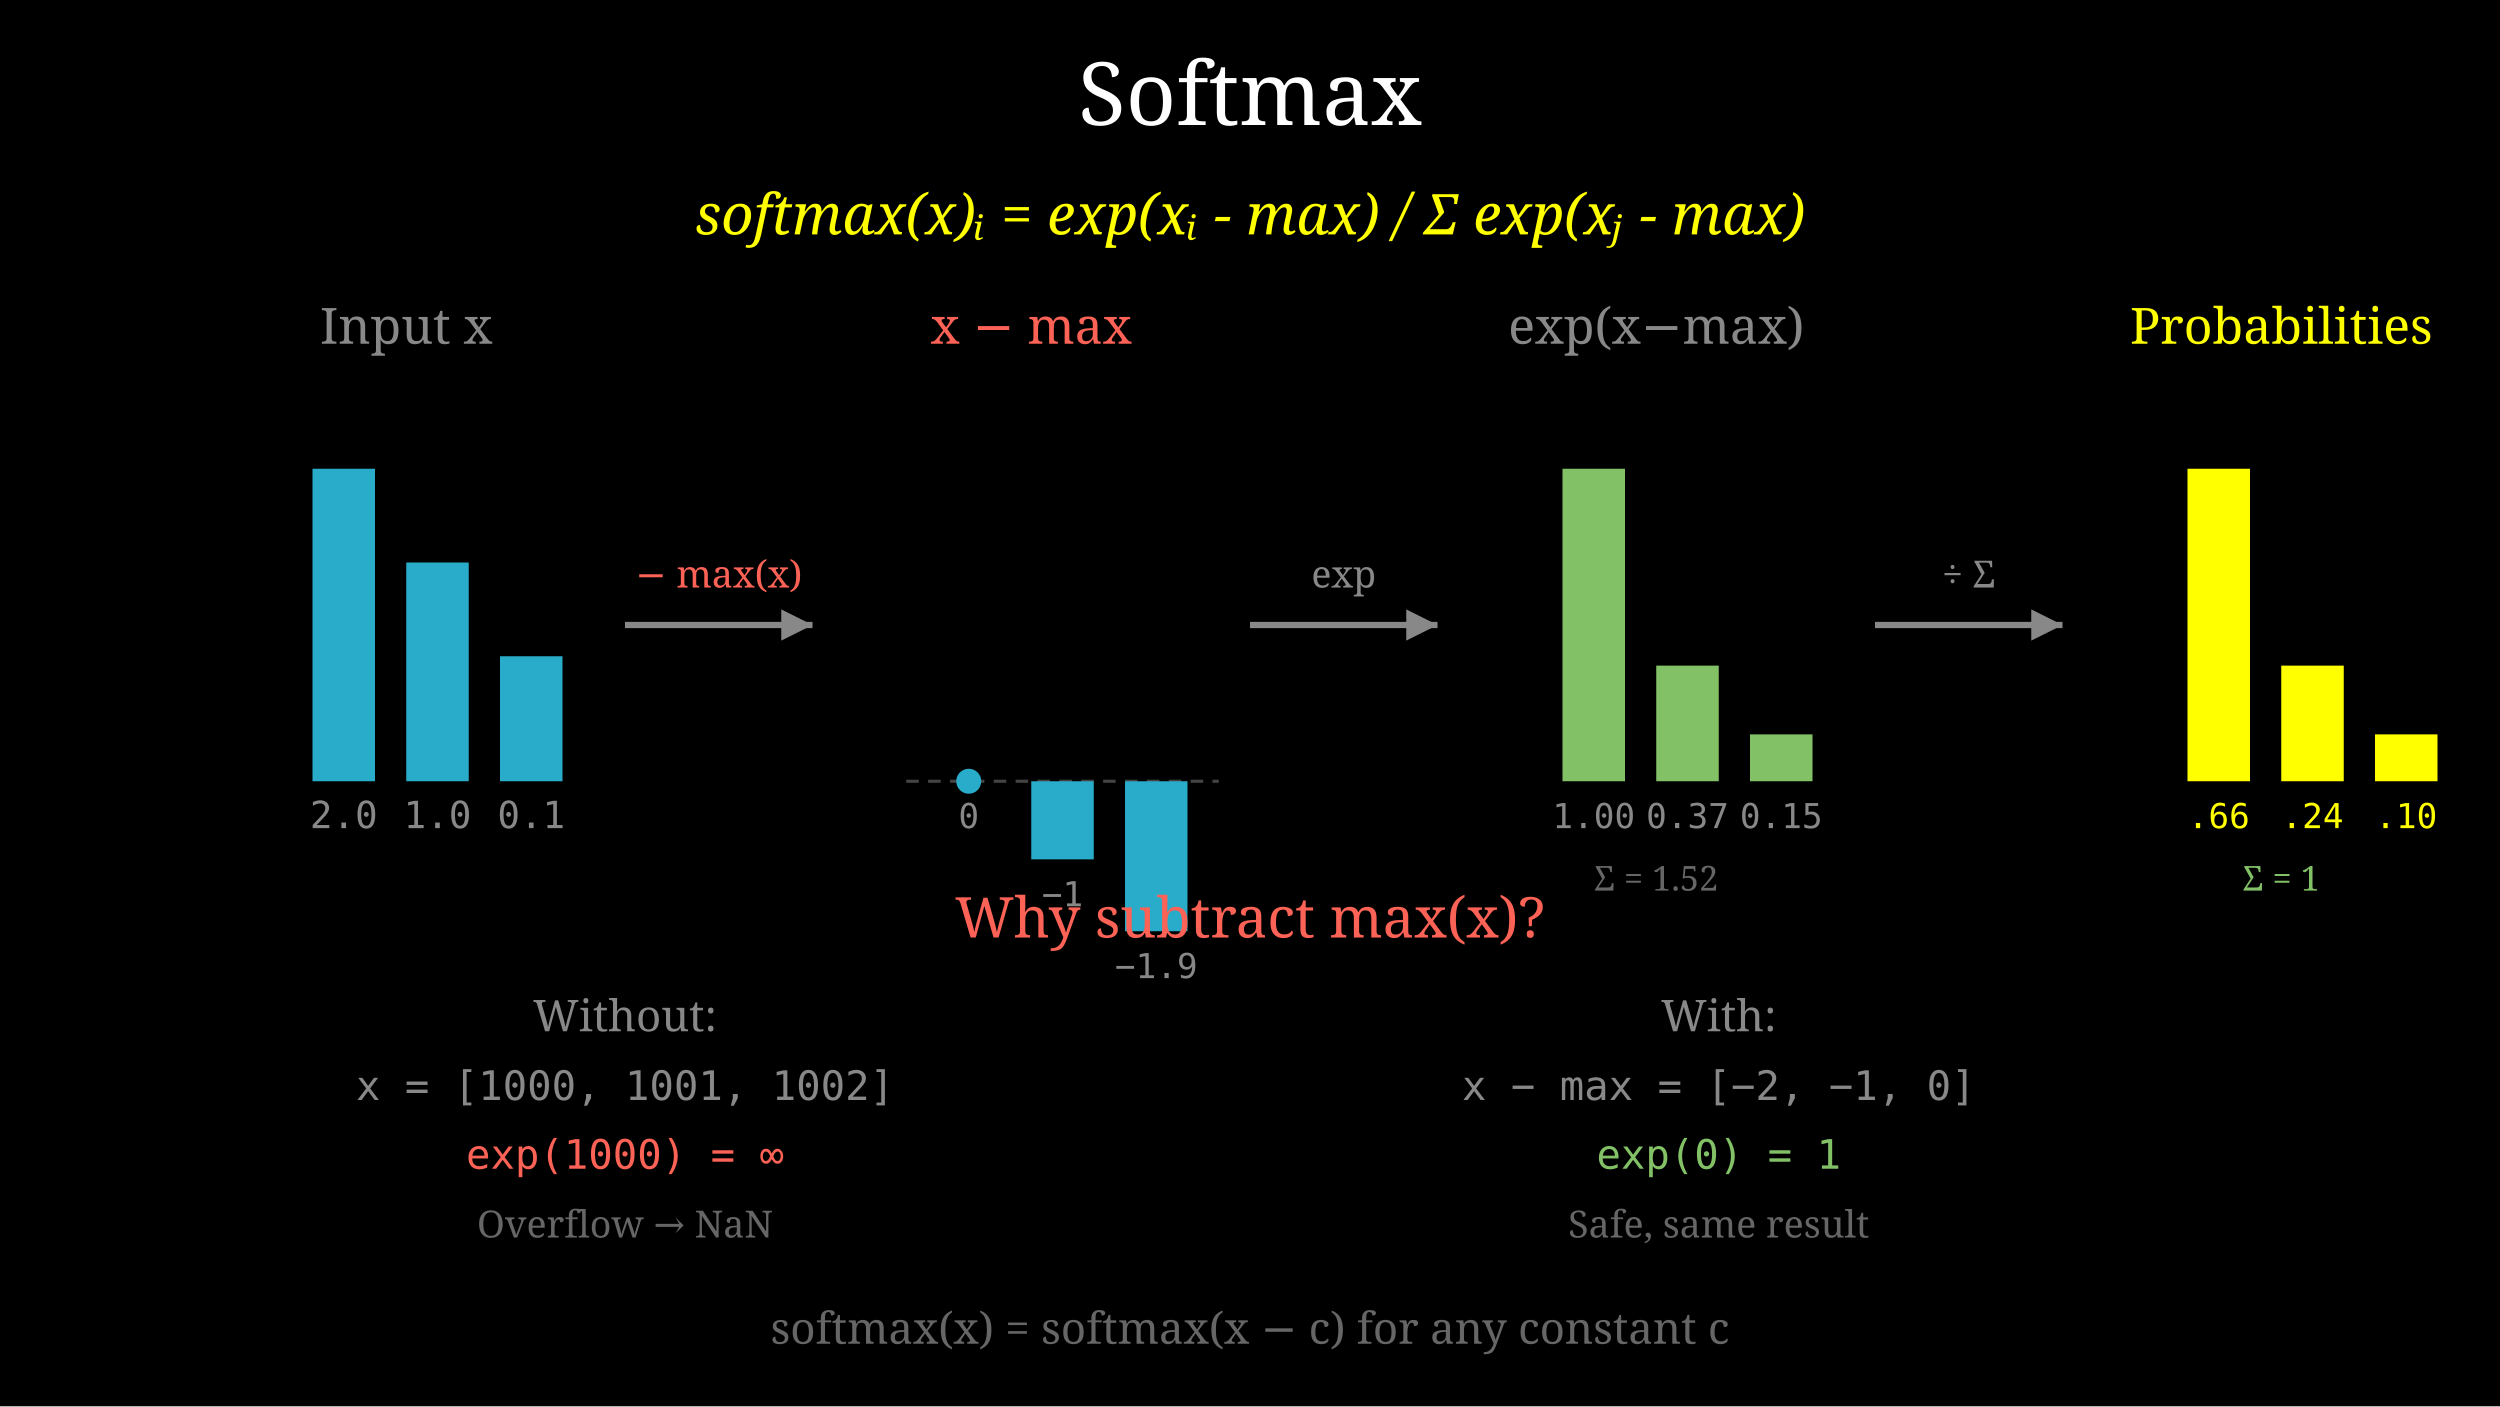
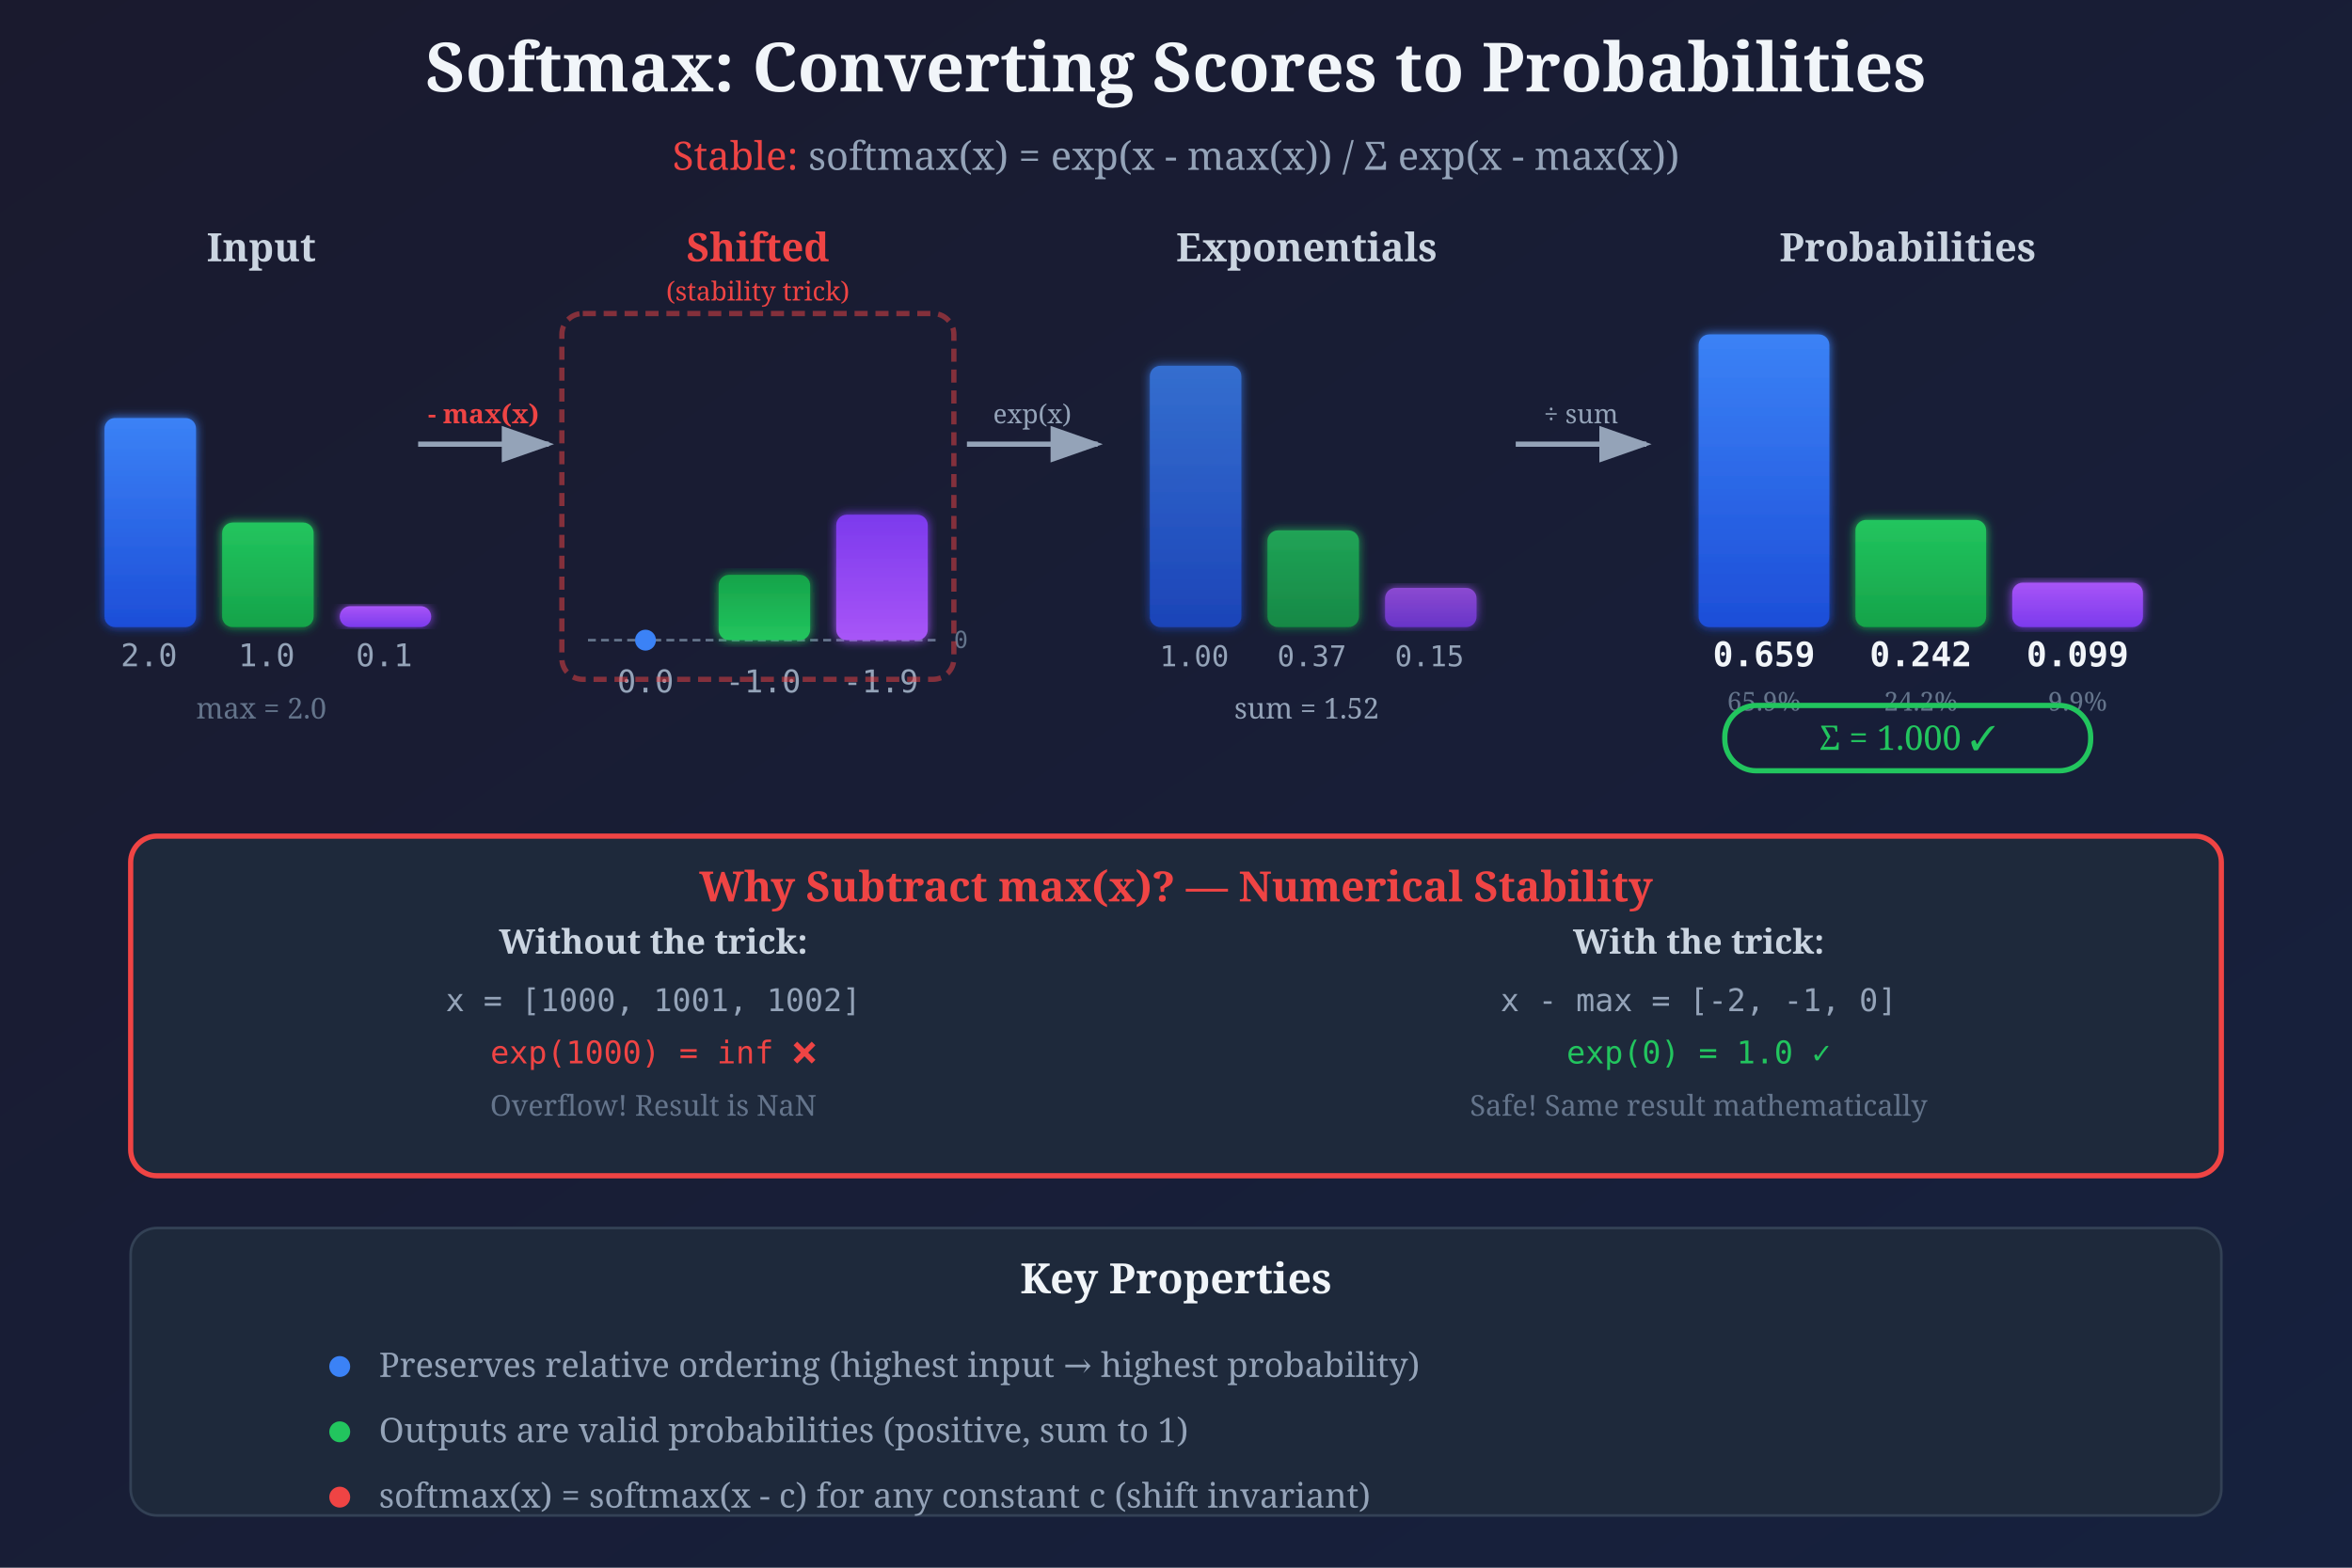
- <svg xmlns="http://www.w3.org/2000/svg" viewBox="0 0 800 450">
-   <rect width="800" height="450" fill="#000000" />
-   <text x="400" y="40" font-family="CMU Serif, Georgia, serif" font-size="28" fill="#ffffff" text-anchor="middle">Softmax</text>
-   <text x="400" y="75" font-family="CMU Serif, Georgia, serif" font-size="18" fill="#FFFF00" text-anchor="middle" font-style="italic">
-     softmax(x)ᵢ = exp(xᵢ - max) / Σ exp(xⱼ - max)
+ <svg xmlns="http://www.w3.org/2000/svg" viewBox="0 0 900 600">
+   <defs>
+     <linearGradient id="blueGrad" x1="0%" y1="0%" x2="0%" y2="100%">
+       <stop offset="0%" style="stop-color:#3b82f6;stop-opacity:1" />
+       <stop offset="100%" style="stop-color:#1d4ed8;stop-opacity:1" />
+     </linearGradient>
+     <linearGradient id="greenGrad" x1="0%" y1="0%" x2="0%" y2="100%">
+       <stop offset="0%" style="stop-color:#22c55e;stop-opacity:1" />
+       <stop offset="100%" style="stop-color:#16a34a;stop-opacity:1" />
+     </linearGradient>
+     <linearGradient id="purpleGrad" x1="0%" y1="0%" x2="0%" y2="100%">
+       <stop offset="0%" style="stop-color:#a855f7;stop-opacity:1" />
+       <stop offset="100%" style="stop-color:#7c3aed;stop-opacity:1" />
+     </linearGradient>
+     <linearGradient id="redGrad" x1="0%" y1="0%" x2="0%" y2="100%">
+       <stop offset="0%" style="stop-color:#ef4444;stop-opacity:1" />
+       <stop offset="100%" style="stop-color:#dc2626;stop-opacity:1" />
+     </linearGradient>
+     <linearGradient id="bgGrad" x1="0%" y1="0%" x2="100%" y2="100%">
+       <stop offset="0%" style="stop-color:#1a1a2e;stop-opacity:1" />
+       <stop offset="100%" style="stop-color:#16213e;stop-opacity:1" />
+     </linearGradient>
+     <filter id="glow">
+       <feGaussianBlur stdDeviation="2" result="coloredBlur" />
+       <feMerge>
+         <feMergeNode in="coloredBlur" />
+         <feMergeNode in="SourceGraphic" />
+       </feMerge>
+     </filter>
+     <marker id="arrowhead" markerWidth="10" markerHeight="7" refX="9" refY="3.5" orient="auto">
+       <polygon points="0 0, 10 3.5, 0 7" fill="#94a3b8" />
+     </marker>
+   </defs>
+   <rect width="900" height="600" fill="url(#bgGrad)" />
+   <text x="450" y="35" font-family="Georgia, serif" font-size="26" fill="#f1f5f9" text-anchor="middle" font-weight="bold">Softmax: Converting Scores to Probabilities</text>
+   <text x="450" y="65" font-family="Georgia, serif" font-size="15" fill="#94a3b8" text-anchor="middle">
+     <tspan fill="#ef4444">Stable:</tspan> softmax(x) = exp(x - max(x)) / Σ exp(x - max(x))
  </text>
-   <g transform="translate(80, 120)">
-     <text x="50" y="-10" font-family="CMU Serif, Georgia, serif" font-size="16" fill="#888888" text-anchor="middle">Input x</text>
-     <rect x="20" y="30" width="20" height="100" fill="#29ABCA" />
-     <rect x="50" y="60" width="20" height="70" fill="#29ABCA" />
-     <rect x="80" y="90" width="20" height="40" fill="#29ABCA" />
-     <text x="30" y="145" font-family="monospace" font-size="12" fill="#888888" text-anchor="middle">2.0</text>
-     <text x="60" y="145" font-family="monospace" font-size="12" fill="#888888" text-anchor="middle">1.0</text>
-     <text x="90" y="145" font-family="monospace" font-size="12" fill="#888888" text-anchor="middle">0.1</text>
+   <g transform="translate(30, 100)">
+     <text x="70" y="0" font-family="Georgia, serif" font-size="15" fill="#cbd5e1" text-anchor="middle" font-weight="bold">Input</text>
+     <g transform="translate(0, 20)">
+       <rect x="10" y="40" width="35" height="80" rx="4" fill="url(#blueGrad)" filter="url(#glow)" />
+       <text x="27" y="135" font-family="monospace" font-size="12" fill="#94a3b8" text-anchor="middle">2.0</text>
+       <rect x="55" y="80" width="35" height="40" rx="4" fill="url(#greenGrad)" filter="url(#glow)" />
+       <text x="72" y="135" font-family="monospace" font-size="12" fill="#94a3b8" text-anchor="middle">1.0</text>
+       <rect x="100" y="112" width="35" height="8" rx="4" fill="url(#purpleGrad)" filter="url(#glow)" />
+       <text x="117" y="135" font-family="monospace" font-size="12" fill="#94a3b8" text-anchor="middle">0.1</text>
+     </g>
+     <text x="70" y="175" font-family="Georgia, serif" font-size="11" fill="#64748b" text-anchor="middle">max = 2.0</text>
  </g>
-   <g transform="translate(200, 200)">
-     <line x1="0" y1="0" x2="60" y2="0" stroke="#888888" stroke-width="2" />
-     <polygon points="60,0 50,-5 50,5" fill="#888888" />
-     <text x="30" y="-12" font-family="CMU Serif, Georgia, serif" font-size="12" fill="#FC6255" text-anchor="middle">− max(x)</text>
+   <g transform="translate(160, 170)">
+     <line x1="0" y1="0" x2="50" y2="0" stroke="#94a3b8" stroke-width="2" marker-end="url(#arrowhead)" />
+     <text x="25" y="-8" font-family="Georgia, serif" font-size="10" fill="#ef4444" text-anchor="middle" font-weight="bold">- max(x)</text>
  </g>
-   <g transform="translate(280, 120)">
-     <text x="50" y="-10" font-family="CMU Serif, Georgia, serif" font-size="16" fill="#FC6255" text-anchor="middle">x − max</text>
-     <line x1="10" y1="130" x2="110" y2="130" stroke="#444444" stroke-width="1" stroke-dasharray="4,3" />
-     <rect x="20" y="130" width="20" height="0" fill="#29ABCA" />
-     <circle cx="30" cy="130" r="4" fill="#29ABCA" />
-     <rect x="50" y="130" width="20" height="25" fill="#29ABCA" />
-     <rect x="80" y="130" width="20" height="48" fill="#29ABCA" />
-     <text x="30" y="145" font-family="monospace" font-size="11" fill="#888888" text-anchor="middle">0</text>
-     <text x="60" y="170" font-family="monospace" font-size="11" fill="#888888" text-anchor="middle">−1</text>
-     <text x="90" y="193" font-family="monospace" font-size="11" fill="#888888" text-anchor="middle">−1.9</text>
+   <g transform="translate(220, 100)">
+     <text x="70" y="0" font-family="Georgia, serif" font-size="15" fill="#ef4444" text-anchor="middle" font-weight="bold">Shifted</text>
+     <text x="70" y="15" font-family="Georgia, serif" font-size="10" fill="#ef4444" text-anchor="middle">(stability trick)</text>
+     <g transform="translate(0, 25)">
+       <line x1="5" y1="120" x2="140" y2="120" stroke="#64748b" stroke-width="1" stroke-dasharray="3,2" />
+       <text x="145" y="123" font-family="monospace" font-size="9" fill="#64748b">0</text>
+       <rect x="10" y="120" width="35" height="0" rx="4" fill="url(#blueGrad)" filter="url(#glow)" />
+       <circle cx="27" cy="120" r="4" fill="#3b82f6" />
+       <text x="27" y="140" font-family="monospace" font-size="12" fill="#94a3b8" text-anchor="middle">0.0</text>
+       <rect x="55" y="120" width="35" height="25" rx="4" fill="url(#greenGrad)" filter="url(#glow)" transform="scale(1,-1) translate(0,-240)" />
+       <text x="72" y="140" font-family="monospace" font-size="12" fill="#94a3b8" text-anchor="middle">-1.0</text>
+       <rect x="100" y="120" width="35" height="48" rx="4" fill="url(#purpleGrad)" filter="url(#glow)" transform="scale(1,-1) translate(0,-240)" />
+       <text x="117" y="140" font-family="monospace" font-size="12" fill="#94a3b8" text-anchor="middle">-1.9</text>
+     </g>
+     <rect x="-5" y="20" width="150" height="140" rx="8" fill="none" stroke="#ef4444" stroke-width="2" stroke-dasharray="5,3" opacity="0.5" />
  </g>
-   <g transform="translate(400, 200)">
-     <line x1="0" y1="0" x2="60" y2="0" stroke="#888888" stroke-width="2" />
-     <polygon points="60,0 50,-5 50,5" fill="#888888" />
-     <text x="30" y="-12" font-family="CMU Serif, Georgia, serif" font-size="12" fill="#888888" text-anchor="middle">exp</text>
+   <g transform="translate(370, 170)">
+     <line x1="0" y1="0" x2="50" y2="0" stroke="#94a3b8" stroke-width="2" marker-end="url(#arrowhead)" />
+     <text x="25" y="-8" font-family="Georgia, serif" font-size="10" fill="#94a3b8" text-anchor="middle">exp(x)</text>
  </g>
-   <g transform="translate(480, 120)">
-     <text x="50" y="-10" font-family="CMU Serif, Georgia, serif" font-size="16" fill="#888888" text-anchor="middle">exp(x−max)</text>
-     <rect x="20" y="30" width="20" height="100" fill="#83C167" />
-     <rect x="50" y="93" width="20" height="37" fill="#83C167" />
-     <rect x="80" y="115" width="20" height="15" fill="#83C167" />
-     <text x="30" y="145" font-family="monospace" font-size="11" fill="#888888" text-anchor="middle">1.00</text>
-     <text x="60" y="145" font-family="monospace" font-size="11" fill="#888888" text-anchor="middle">0.37</text>
-     <text x="90" y="145" font-family="monospace" font-size="11" fill="#888888" text-anchor="middle">0.15</text>
-     <text x="50" y="165" font-family="CMU Serif, Georgia, serif" font-size="11" fill="#666666" text-anchor="middle">Σ = 1.52</text>
+   <g transform="translate(430, 100)">
+     <text x="70" y="0" font-family="Georgia, serif" font-size="15" fill="#cbd5e1" text-anchor="middle" font-weight="bold">Exponentials</text>
+     <g transform="translate(0, 20)">
+       <rect x="10" y="20" width="35" height="100" rx="4" fill="url(#blueGrad)" opacity="0.8" filter="url(#glow)" />
+       <text x="27" y="135" font-family="monospace" font-size="11" fill="#94a3b8" text-anchor="middle">1.00</text>
+       <rect x="55" y="83" width="35" height="37" rx="4" fill="url(#greenGrad)" opacity="0.8" filter="url(#glow)" />
+       <text x="72" y="135" font-family="monospace" font-size="11" fill="#94a3b8" text-anchor="middle">0.37</text>
+       <rect x="100" y="105" width="35" height="15" rx="4" fill="url(#purpleGrad)" opacity="0.8" filter="url(#glow)" />
+       <text x="117" y="135" font-family="monospace" font-size="11" fill="#94a3b8" text-anchor="middle">0.15</text>
+     </g>
+     <text x="70" y="175" font-family="Georgia, serif" font-size="11" fill="#94a3b8" text-anchor="middle">sum = 1.52</text>
  </g>
-   <g transform="translate(600, 200)">
-     <line x1="0" y1="0" x2="60" y2="0" stroke="#888888" stroke-width="2" />
-     <polygon points="60,0 50,-5 50,5" fill="#888888" />
-     <text x="30" y="-12" font-family="CMU Serif, Georgia, serif" font-size="12" fill="#888888" text-anchor="middle">÷ Σ</text>
+   <g transform="translate(580, 170)">
+     <line x1="0" y1="0" x2="50" y2="0" stroke="#94a3b8" stroke-width="2" marker-end="url(#arrowhead)" />
+     <text x="25" y="-8" font-family="Georgia, serif" font-size="10" fill="#94a3b8" text-anchor="middle">÷ sum</text>
  </g>
-   <g transform="translate(680, 120)">
-     <text x="50" y="-10" font-family="CMU Serif, Georgia, serif" font-size="16" fill="#FFFF00" text-anchor="middle">Probabilities</text>
-     <rect x="20" y="30" width="20" height="100" fill="#FFFF00" />
-     <rect x="50" y="93" width="20" height="37" fill="#FFFF00" />
-     <rect x="80" y="115" width="20" height="15" fill="#FFFF00" />
-     <text x="30" y="145" font-family="monospace" font-size="11" fill="#FFFF00" text-anchor="middle">.66</text>
-     <text x="60" y="145" font-family="monospace" font-size="11" fill="#FFFF00" text-anchor="middle">.24</text>
-     <text x="90" y="145" font-family="monospace" font-size="11" fill="#FFFF00" text-anchor="middle">.10</text>
-     <text x="50" y="165" font-family="CMU Serif, Georgia, serif" font-size="11" fill="#83C167" text-anchor="middle">Σ = 1</text>
-   </g>
-   <g transform="translate(50, 300)">
-     <text x="350" y="0" font-family="CMU Serif, Georgia, serif" font-size="18" fill="#FC6255" text-anchor="middle">Why subtract max(x)?</text>
-     <g transform="translate(50, 30)">
-       <text x="100" y="0" font-family="CMU Serif, Georgia, serif" font-size="14" fill="#888888" text-anchor="middle">Without:</text>
-       <text x="100" y="22" font-family="monospace" font-size="13" fill="#888888" text-anchor="middle">x = [1000, 1001, 1002]</text>
-       <text x="100" y="44" font-family="monospace" font-size="13" fill="#FC6255" text-anchor="middle">exp(1000) = ∞</text>
-       <text x="100" y="66" font-family="CMU Serif, Georgia, serif" font-size="12" fill="#666666" text-anchor="middle">Overflow → NaN</text>
+   <g transform="translate(640, 100)">
+     <text x="90" y="0" font-family="Georgia, serif" font-size="15" fill="#cbd5e1" text-anchor="middle" font-weight="bold">Probabilities</text>
+     <g transform="translate(0, 20)">
+       <rect x="10" y="8" width="50" height="112" rx="4" fill="url(#blueGrad)" filter="url(#glow)" />
+       <text x="35" y="135" font-family="monospace" font-size="13" fill="#f1f5f9" text-anchor="middle" font-weight="bold">0.659</text>
+       <text x="35" y="152" font-family="Georgia, serif" font-size="10" fill="#64748b" text-anchor="middle">65.9%</text>
+       <rect x="70" y="79" width="50" height="41" rx="4" fill="url(#greenGrad)" filter="url(#glow)" />
+       <text x="95" y="135" font-family="monospace" font-size="13" fill="#f1f5f9" text-anchor="middle" font-weight="bold">0.242</text>
+       <text x="95" y="152" font-family="Georgia, serif" font-size="10" fill="#64748b" text-anchor="middle">24.2%</text>
+       <rect x="130" y="103" width="50" height="17" rx="4" fill="url(#purpleGrad)" filter="url(#glow)" />
+       <text x="155" y="135" font-family="monospace" font-size="13" fill="#f1f5f9" text-anchor="middle" font-weight="bold">0.099</text>
+       <text x="155" y="152" font-family="Georgia, serif" font-size="10" fill="#64748b" text-anchor="middle">9.9%</text>
    </g>
-     <g transform="translate(400, 30)">
-       <text x="100" y="0" font-family="CMU Serif, Georgia, serif" font-size="14" fill="#888888" text-anchor="middle">With:</text>
-       <text x="100" y="22" font-family="monospace" font-size="13" fill="#888888" text-anchor="middle">x − max = [−2, −1, 0]</text>
-       <text x="100" y="44" font-family="monospace" font-size="13" fill="#83C167" text-anchor="middle">exp(0) = 1</text>
-       <text x="100" y="66" font-family="CMU Serif, Georgia, serif" font-size="12" fill="#666666" text-anchor="middle">Safe, same result</text>
+     <g transform="translate(20, 170)">
+       <rect x="0" y="0" width="140" height="25" rx="12" fill="none" stroke="#22c55e" stroke-width="2" />
+       <text x="70" y="17" font-family="Georgia, serif" font-size="13" fill="#22c55e" text-anchor="middle">Σ = 1.000 ✓</text>
    </g>
  </g>
-   <text x="400" y="430" font-family="CMU Serif, Georgia, serif" font-size="14" fill="#666666" text-anchor="middle">
-     softmax(x) = softmax(x − c) for any constant c
-   </text>
+   <g transform="translate(50, 320)">
+     <rect x="0" y="0" width="800" height="130" rx="10" fill="#1e293b" stroke="#ef4444" stroke-width="2" />
+     <text x="400" y="25" font-family="Georgia, serif" font-size="16" fill="#ef4444" text-anchor="middle" font-weight="bold">Why Subtract max(x)?  —  Numerical Stability</text>
+     <g transform="translate(50, 45)">
+       <text x="150" y="0" font-family="Georgia, serif" font-size="13" fill="#cbd5e1" text-anchor="middle" font-weight="bold">Without the trick:</text>
+       <text x="150" y="22" font-family="monospace" font-size="12" fill="#94a3b8" text-anchor="middle">x = [1000, 1001, 1002]</text>
+       <text x="150" y="42" font-family="monospace" font-size="12" fill="#ef4444" text-anchor="middle">exp(1000) = inf ❌</text>
+       <text x="150" y="62" font-family="Georgia, serif" font-size="11" fill="#64748b" text-anchor="middle">Overflow! Result is NaN</text>
+     </g>
+     <g transform="translate(450, 45)">
+       <text x="150" y="0" font-family="Georgia, serif" font-size="13" fill="#cbd5e1" text-anchor="middle" font-weight="bold">With the trick:</text>
+       <text x="150" y="22" font-family="monospace" font-size="12" fill="#94a3b8" text-anchor="middle">x - max = [-2, -1, 0]</text>
+       <text x="150" y="42" font-family="monospace" font-size="12" fill="#22c55e" text-anchor="middle">exp(0) = 1.0 ✓</text>
+       <text x="150" y="62" font-family="Georgia, serif" font-size="11" fill="#64748b" text-anchor="middle">Safe! Same result mathematically</text>
+     </g>
+   </g>
+   <g transform="translate(50, 470)">
+     <rect x="0" y="0" width="800" height="110" rx="10" fill="#1e293b" stroke="#334155" stroke-width="1" />
+     <text x="400" y="25" font-family="Georgia, serif" font-size="16" fill="#f1f5f9" text-anchor="middle" font-weight="bold">Key Properties</text>
+     <g transform="translate(80, 45)">
+       <circle cx="0" cy="8" r="4" fill="#3b82f6" />
+       <text x="15" y="12" font-family="Georgia, serif" font-size="13" fill="#94a3b8">Preserves relative ordering (highest input → highest probability)</text>
+     </g>
+     <g transform="translate(80, 70)">
+       <circle cx="0" cy="8" r="4" fill="#22c55e" />
+       <text x="15" y="12" font-family="Georgia, serif" font-size="13" fill="#94a3b8">Outputs are valid probabilities (positive, sum to 1)</text>
+     </g>
+     <g transform="translate(80, 95)">
+       <circle cx="0" cy="8" r="4" fill="#ef4444" />
+       <text x="15" y="12" font-family="Georgia, serif" font-size="13" fill="#94a3b8">softmax(x) = softmax(x - c) for any constant c (shift invariant)</text>
+     </g>
+   </g>
</svg>
